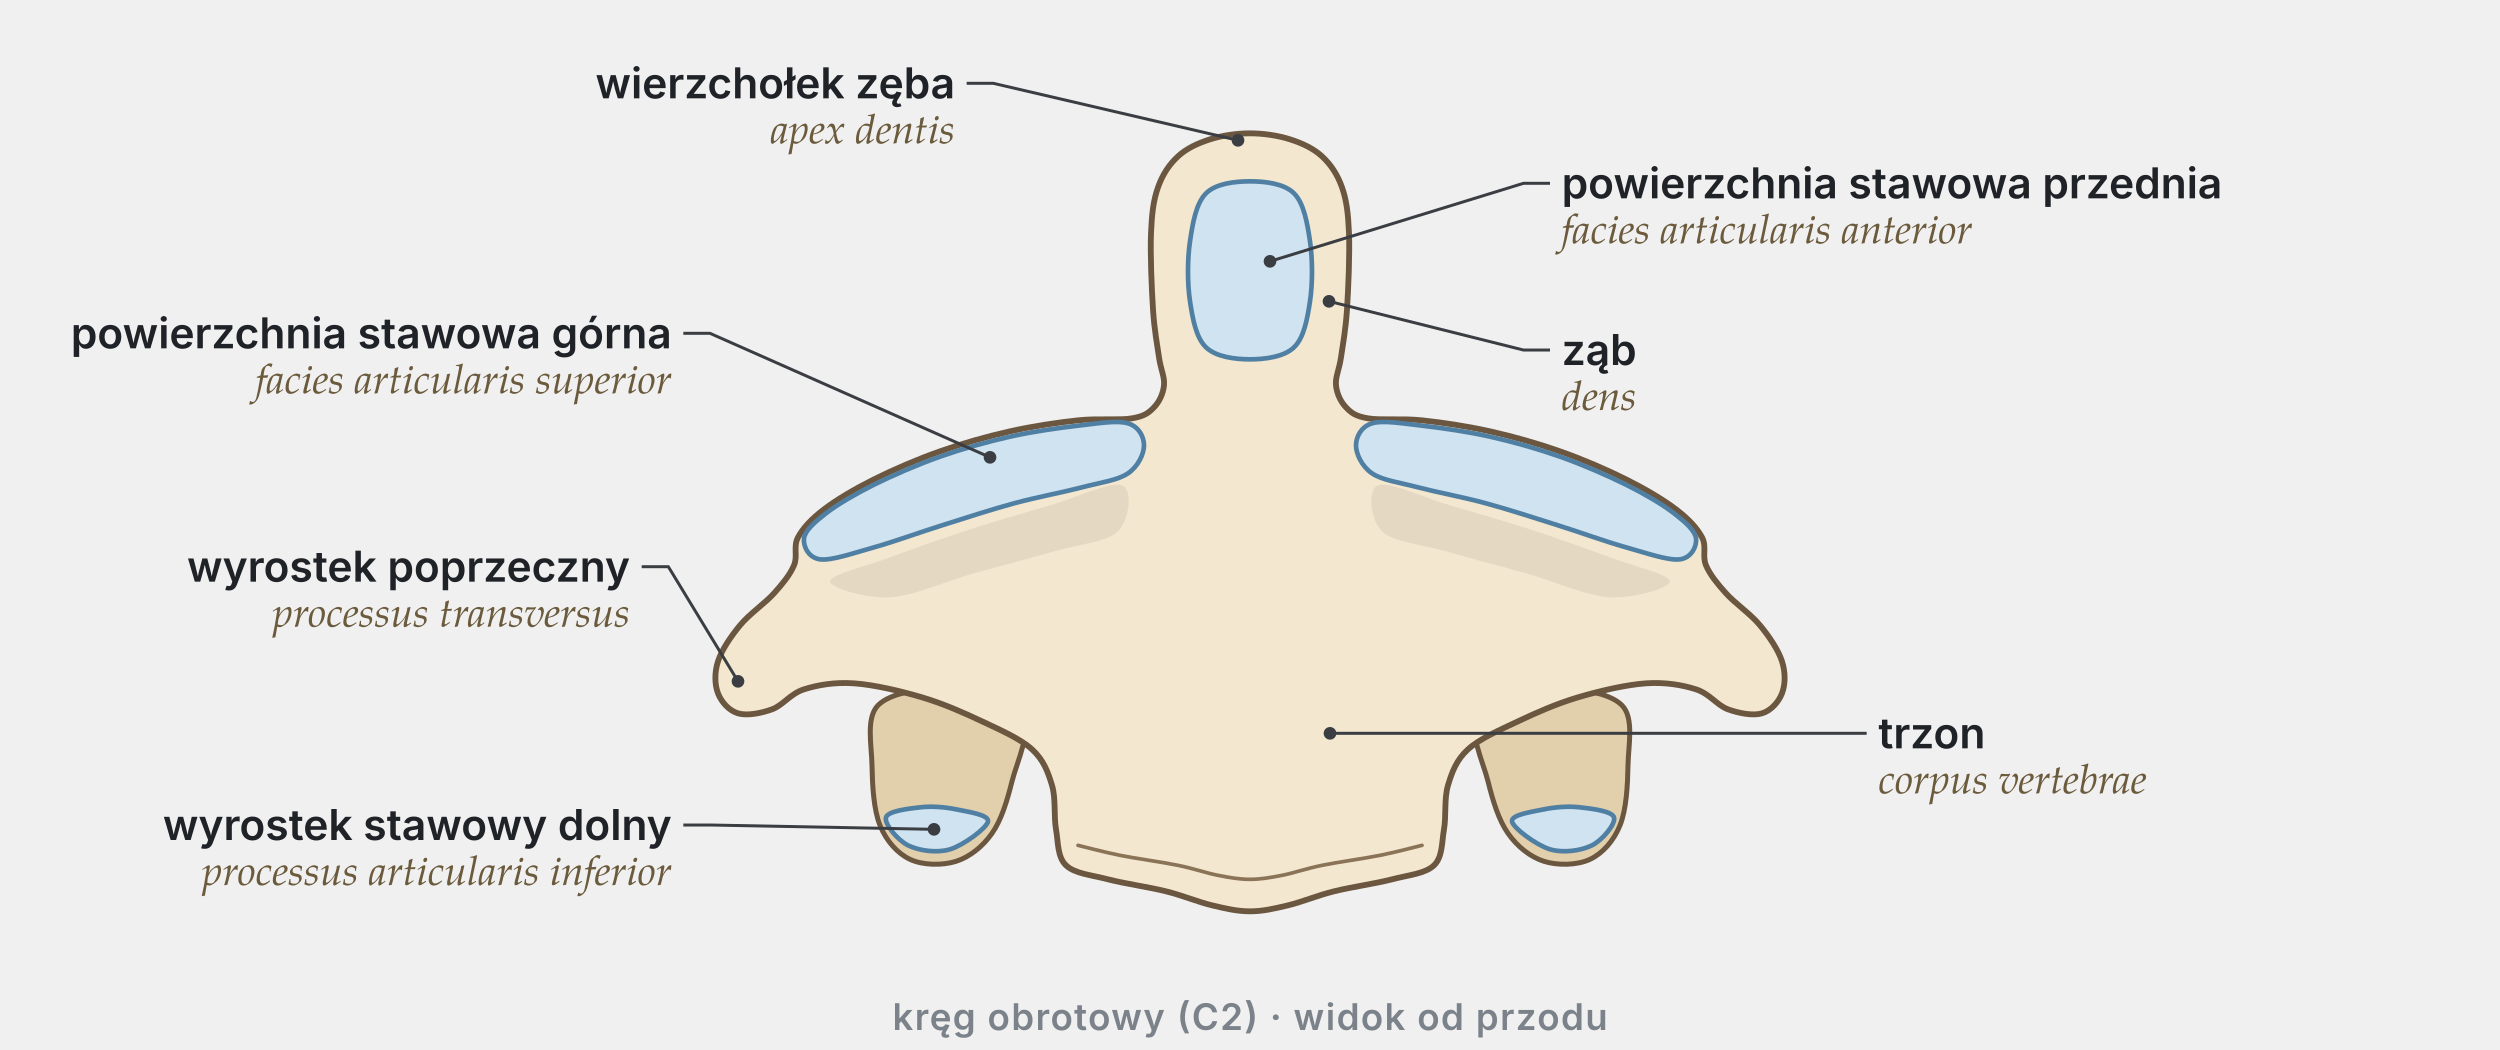
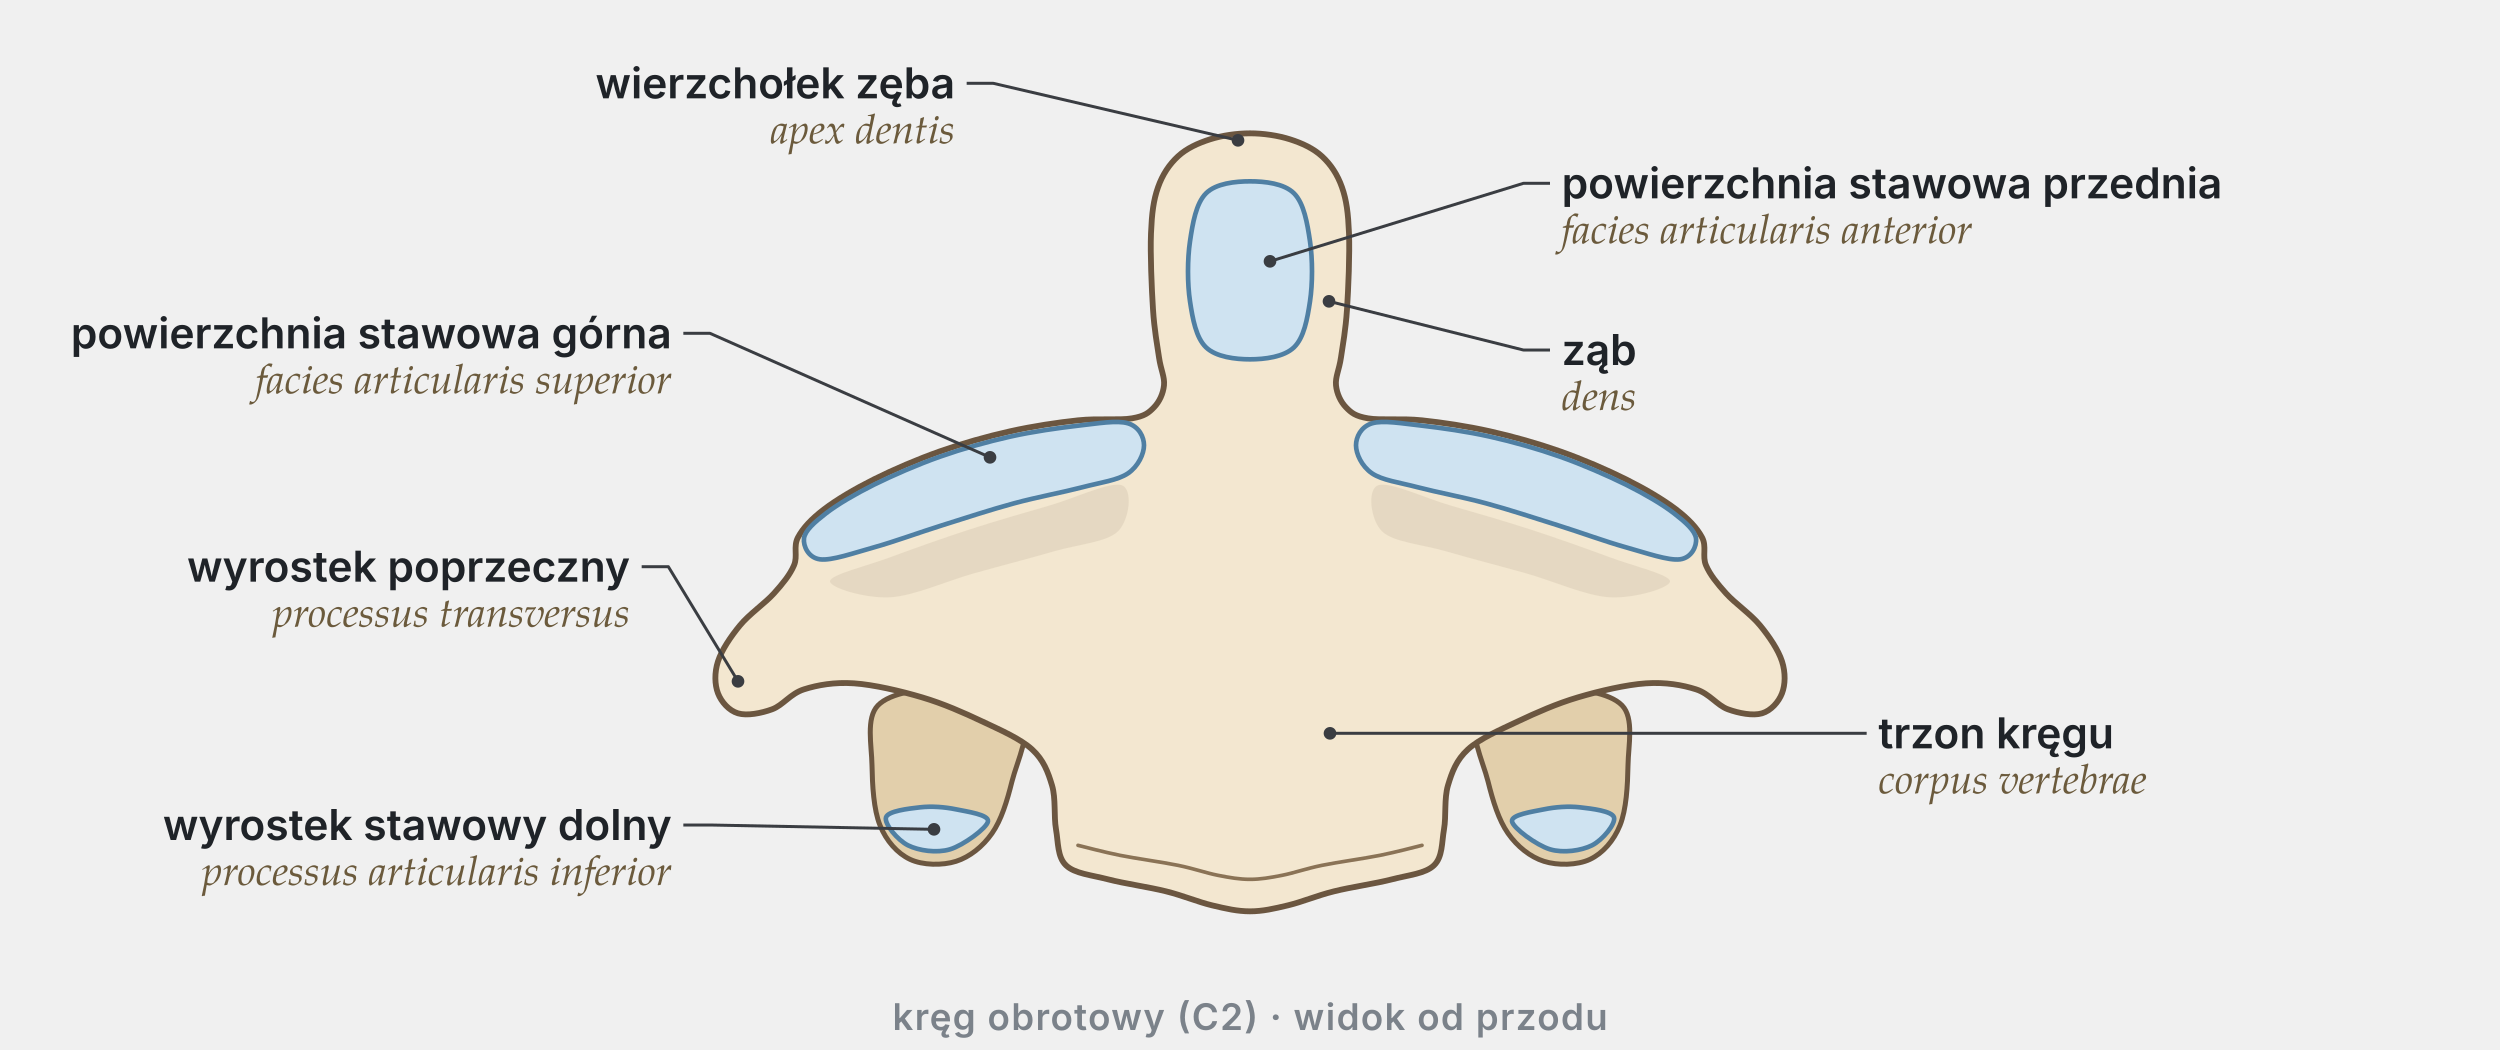
<svg xmlns="http://www.w3.org/2000/svg" viewBox="0 0 150 63" width="150mm" height="63mm">
  <style>
.bone{fill:#f3e7d0;stroke:#6b5640;stroke-width:.35;stroke-linejoin:round}
.bone2{fill:#e2cfab;stroke:#6b5640;stroke-width:.3;stroke-linejoin:round}
.bonel{fill:none;stroke:#8a7356;stroke-width:.22;stroke-linecap:round;stroke-linejoin:round}
.facet{fill:#cfe3f1;stroke:#4f7fa3;stroke-width:.28}
.cart{fill:#d7eaf5;stroke:#5c8db0;stroke-width:.3}
.annulus{fill:#e3edf7;stroke:#6f92b5;stroke-width:.28}
.nucleus{fill:#a9cbe8;stroke:#4f7fa3;stroke-width:.28}
.lig{fill:#efd28a;stroke:#a7822a;stroke-width:.28}
.ligl{fill:none;stroke:#b8902e;stroke-width:.55;stroke-linecap:round}
.capsule{fill:none;stroke:#7a6a55;stroke-width:.3;stroke-dasharray:1 .6}
.cavity{fill:#ffffff;stroke:#7a6a55;stroke-width:.22}
.muscle{fill:#eaa595;stroke:#b4553f;stroke-width:.3}
.musclel{fill:none;stroke:#c9705b;stroke-width:.2}
.tendon{fill:#f4ead6;stroke:#a89268;stroke-width:.3}
.nerve{fill:#f6d55c;stroke:#b8961c;stroke-width:.25}
.artery{fill:#e05a5a;stroke:#a82f2f;stroke-width:.25}
.vein{fill:#5b82c9;stroke:#33589b;stroke-width:.25}
.organ{fill:#f0d9e6;stroke:#a5708c;stroke-width:.28}
.hole{fill:#ffffff;stroke:#6b5640;stroke-width:.3}
.shade{fill:#6b5640;opacity:.10;stroke:none}
.arrow{fill:none;stroke:#1f6fd1;stroke-width:.7;stroke-linecap:round;marker-end:url(#ah)}
.arrow2{fill:none;stroke:#d23c3c;stroke-width:.7;stroke-linecap:round;marker-end:url(#ah2)}
.axis{fill:none;stroke:#d23c3c;stroke-width:.4;stroke-dasharray:2.2 .8 .4 .8}
.dim{fill:none;stroke:#8d939a;stroke-width:.22;stroke-dasharray:.8 .5}
.lead{fill:none;stroke:#3a3d42;stroke-width:.18;stroke-linejoin:round}
.dot{fill:#3a3d42}
.pl{font-family:Inter,sans-serif;font-weight:600;font-size:2.55px;fill:#1f2328}
.la{font-family:'TeX Gyre Pagella',serif;font-style:italic;font-size:2.45px;fill:#6b5a3c}
.note{font-family:Inter,sans-serif;font-size:2.1px;fill:#6c737c}
.notec{font-family:Inter,sans-serif;font-size:2.1px;fill:#6c737c;text-anchor:middle}
.big{font-family:Inter,sans-serif;font-weight:800;font-size:3.2px;fill:#1f2328}
.cap{font-family:Inter,sans-serif;font-size:2.2px;fill:#7b828a;letter-spacing:.08px;text-anchor:middle;font-weight:600}
</style>
  <defs>
    <marker id="ah" viewBox="0 0 10 10" refX="7" refY="5" markerWidth="4.2" markerHeight="4.2" orient="auto-start-reverse">
      <path d="M0,0 L10,5 L0,10 z" fill="#1f6fd1" />
    </marker>
    <marker id="ah2" viewBox="0 0 10 10" refX="7" refY="5" markerWidth="4.2" markerHeight="4.2" orient="auto-start-reverse">
      <path d="M0,0 L10,5 L0,10 z" fill="#d23c3c" />
    </marker>
  </defs>
  <g>
    <path class="bone2" d="M61.32,42.80 C61.98,43.72 61.02,45.68 60.72,46.88 C60.42,48.08 60.08,49.20 59.52,50.00 C58.96,50.80 58.18,51.42 57.36,51.68 C56.54,51.94 55.36,51.92 54.60,51.56 C53.84,51.20 53.18,50.46 52.80,49.52 C52.42,48.58 52.34,47.12 52.32,45.92 C52.30,44.72 51.94,43.08 52.68,42.32 C53.42,41.56 55.32,41.28 56.76,41.36 C58.20,41.44 60.66,41.88 61.32,42.80 Z" />
    <path class="facet" d="M59.28,49.28 C59.34,48.88 58.04,48.70 57.36,48.56 C56.68,48.42 55.90,48.36 55.20,48.44 C54.50,48.52 53.28,48.66 53.16,49.04 C53.04,49.42 53.84,50.40 54.48,50.72 C55.12,51.04 56.20,51.20 57.00,50.96 C57.80,50.72 59.22,49.68 59.28,49.28 Z" />
    <path class="bone2" d="M88.68,42.80 C88.02,43.72 88.98,45.68 89.28,46.88 C89.58,48.08 89.92,49.20 90.48,50.00 C91.04,50.80 91.82,51.42 92.64,51.68 C93.46,51.94 94.64,51.92 95.40,51.56 C96.16,51.20 96.82,50.46 97.20,49.52 C97.58,48.58 97.66,47.12 97.68,45.92 C97.70,44.72 98.06,43.08 97.32,42.32 C96.58,41.56 94.68,41.28 93.24,41.36 C91.80,41.44 89.34,41.88 88.68,42.80 Z" />
    <path class="facet" d="M90.72,49.28 C90.66,48.88 91.96,48.70 92.64,48.56 C93.32,48.42 94.10,48.36 94.80,48.44 C95.50,48.52 96.72,48.66 96.84,49.04 C96.96,49.42 96.16,50.40 95.52,50.72 C94.88,51.04 93.80,51.20 93.00,50.96 C92.20,50.72 90.78,49.68 90.72,49.28 Z" />
    <path class="bone" d="M75.00,8.00 C74.20,8.00 73.32,8.13 72.60,8.36 C71.88,8.59 71.20,8.90 70.68,9.38 C70.16,9.86 69.75,10.47 69.48,11.24 C69.21,12.01 69.11,12.78 69.06,14.00 C69.01,15.22 69.10,17.32 69.18,18.56 C69.26,19.80 69.43,20.68 69.54,21.44 C69.65,22.20 69.89,22.62 69.84,23.12 C69.79,23.62 69.56,24.11 69.24,24.44 C68.92,24.77 68.68,24.97 67.92,25.10 C67.16,25.23 65.90,25.09 64.68,25.22 C63.46,25.35 61.98,25.57 60.60,25.88 C59.22,26.19 57.76,26.60 56.40,27.08 C55.04,27.56 53.60,28.18 52.44,28.76 C51.28,29.34 50.20,29.98 49.44,30.56 C48.68,31.14 48.18,31.68 47.88,32.24 C47.58,32.80 47.88,33.36 47.64,33.92 C47.40,34.48 46.98,35.00 46.44,35.60 C45.90,36.20 44.96,36.84 44.40,37.52 C43.84,38.20 43.30,39.00 43.08,39.68 C42.86,40.36 42.88,41.08 43.08,41.60 C43.28,42.12 43.74,42.64 44.28,42.80 C44.82,42.96 45.66,42.80 46.32,42.56 C46.98,42.32 47.42,41.62 48.24,41.36 C49.06,41.10 50.06,40.92 51.24,41.00 C52.42,41.08 54.04,41.46 55.32,41.84 C56.60,42.22 57.82,42.76 58.92,43.28 C60.02,43.80 61.22,44.32 61.92,44.96 C62.62,45.60 62.88,46.32 63.12,47.12 C63.36,47.92 63.22,48.96 63.36,49.76 C63.50,50.56 63.44,51.42 63.96,51.92 C64.48,52.42 65.48,52.50 66.48,52.76 C67.48,53.02 68.92,53.22 69.96,53.48 C71.00,53.74 71.88,54.12 72.72,54.32 C73.56,54.52 74.24,54.68 75.00,54.68 C75.76,54.68 76.44,54.52 77.28,54.32 C78.12,54.12 79.00,53.74 80.04,53.48 C81.08,53.22 82.52,53.02 83.52,52.76 C84.52,52.50 85.52,52.42 86.04,51.92 C86.56,51.42 86.50,50.56 86.64,49.76 C86.78,48.96 86.64,47.92 86.88,47.12 C87.12,46.32 87.38,45.60 88.08,44.96 C88.78,44.32 89.98,43.80 91.08,43.28 C92.18,42.76 93.40,42.22 94.68,41.84 C95.96,41.46 97.58,41.08 98.76,41.00 C99.94,40.92 100.94,41.10 101.76,41.36 C102.58,41.62 103.02,42.32 103.68,42.56 C104.34,42.80 105.18,42.96 105.72,42.80 C106.26,42.64 106.72,42.12 106.92,41.60 C107.12,41.08 107.14,40.36 106.92,39.68 C106.70,39.00 106.16,38.20 105.60,37.52 C105.04,36.84 104.10,36.20 103.56,35.60 C103.02,35.00 102.60,34.48 102.36,33.92 C102.12,33.36 102.42,32.80 102.12,32.24 C101.82,31.68 101.32,31.14 100.56,30.56 C99.80,29.98 98.72,29.34 97.56,28.76 C96.40,28.18 94.96,27.56 93.60,27.08 C92.24,26.60 90.78,26.19 89.40,25.88 C88.02,25.57 86.54,25.35 85.32,25.22 C84.10,25.09 82.84,25.23 82.08,25.10 C81.32,24.97 81.08,24.77 80.76,24.44 C80.44,24.11 80.21,23.62 80.16,23.12 C80.11,22.62 80.35,22.20 80.46,21.44 C80.57,20.68 80.74,19.80 80.82,18.56 C80.90,17.32 80.99,15.22 80.94,14.00 C80.89,12.78 80.79,12.01 80.52,11.24 C80.25,10.47 79.84,9.86 79.32,9.38 C78.80,8.90 78.12,8.59 77.40,8.36 C76.68,8.13 75.80,8.00 75.00,8.00 Z" />
    <path class="shade" d="M67.32,29.12 C66.64,28.86 64.52,29.88 63.00,30.32 C61.48,30.76 59.80,31.24 58.20,31.76 C56.60,32.28 54.80,32.92 53.40,33.44 C52.00,33.96 49.80,34.48 49.80,34.88 C49.80,35.28 51.96,35.92 53.40,35.84 C54.84,35.76 56.80,34.86 58.44,34.40 C60.08,33.94 61.80,33.50 63.24,33.08 C64.68,32.66 66.40,32.54 67.08,31.88 C67.76,31.22 68.00,29.38 67.32,29.12 Z" />
    <path class="facet" d="M67.68,25.40 C67.02,25.20 65.86,25.41 64.68,25.54 C63.50,25.68 61.98,25.89 60.60,26.20 C59.22,26.51 57.76,26.92 56.40,27.40 C55.04,27.88 53.58,28.52 52.44,29.08 C51.30,29.65 50.26,30.26 49.56,30.80 C48.86,31.34 48.30,31.84 48.24,32.30 C48.18,32.76 48.50,33.47 49.20,33.56 C49.90,33.65 51.22,33.18 52.44,32.84 C53.66,32.50 55.12,31.96 56.52,31.52 C57.92,31.08 59.44,30.58 60.84,30.20 C62.24,29.82 63.78,29.54 64.92,29.24 C66.06,28.94 67.06,28.82 67.68,28.40 C68.30,27.98 68.64,27.22 68.64,26.72 C68.64,26.22 68.34,25.60 67.68,25.40 Z" />
    <path class="shade" d="M82.68,29.12 C83.36,28.86 85.48,29.88 87.00,30.32 C88.52,30.76 90.20,31.24 91.80,31.76 C93.40,32.28 95.20,32.92 96.60,33.44 C98.00,33.96 100.20,34.48 100.20,34.88 C100.20,35.28 98.04,35.92 96.60,35.84 C95.16,35.76 93.20,34.86 91.56,34.40 C89.92,33.94 88.20,33.50 86.76,33.08 C85.32,32.66 83.60,32.54 82.92,31.88 C82.24,31.22 82.00,29.38 82.68,29.12 Z" />
    <path class="facet" d="M82.32,25.40 C82.98,25.20 84.14,25.41 85.32,25.54 C86.50,25.68 88.02,25.89 89.40,26.20 C90.78,26.51 92.24,26.92 93.60,27.40 C94.96,27.88 96.42,28.52 97.56,29.08 C98.70,29.65 99.74,30.26 100.44,30.80 C101.14,31.34 101.70,31.84 101.76,32.30 C101.82,32.76 101.50,33.47 100.80,33.56 C100.10,33.65 98.78,33.18 97.56,32.84 C96.34,32.50 94.88,31.96 93.48,31.52 C92.08,31.08 90.56,30.58 89.16,30.20 C87.76,29.82 86.22,29.54 85.08,29.24 C83.94,28.94 82.94,28.82 82.32,28.40 C81.70,27.98 81.36,27.22 81.36,26.72 C81.36,26.22 81.66,25.60 82.32,25.40 Z" />
    <path class="facet" d="M75.00,10.88 C74.12,10.88 72.96,11.00 72.36,11.60 C71.76,12.20 71.56,13.40 71.40,14.48 C71.24,15.56 71.24,17.02 71.40,18.08 C71.56,19.14 71.76,20.26 72.36,20.84 C72.96,21.42 74.12,21.56 75.00,21.56 C75.88,21.56 77.04,21.42 77.64,20.84 C78.24,20.26 78.44,19.14 78.60,18.08 C78.76,17.02 78.76,15.56 78.60,14.48 C78.44,13.40 78.24,12.20 77.64,11.60 C77.04,11.00 75.88,10.88 75.00,10.88 Z" />
    <path class="bonel" d="M64.68,50.72 C65.10,50.82 66.20,51.12 67.20,51.32 C68.20,51.52 69.70,51.72 70.68,51.92 C71.66,52.12 72.36,52.38 73.08,52.52 C73.80,52.66 74.36,52.76 75.00,52.76 C75.64,52.76 76.20,52.66 76.92,52.52 C77.64,52.38 78.34,52.12 79.32,51.92 C80.30,51.72 81.80,51.52 82.80,51.32 C83.80,51.12 84.90,50.82 85.32,50.72" />
  </g>
  <g>
    <polyline class="lead" points="74.28,8.42 59.60,5.00 58.00,5.00" />
    <circle class="dot" cx="74.28" cy="8.42" r=".38" />
    <text x="57.30" y="5.90" class="pl" text-anchor="end">wierzchołek zęba</text>
    <text x="57.30" y="8.60" class="la" text-anchor="end">apex dentis</text>
    <polyline class="lead" points="79.74,18.08 91.40,21.00 93.00,21.00" />
    <circle class="dot" cx="79.74" cy="18.08" r=".38" />
    <text x="93.70" y="21.90" class="pl" text-anchor="start">ząb</text>
    <text x="93.70" y="24.60" class="la" text-anchor="start">dens</text>
    <polyline class="lead" points="76.20,15.68 91.40,11.00 93.00,11.00" />
    <circle class="dot" cx="76.20" cy="15.68" r=".38" />
    <text x="93.70" y="11.90" class="pl" text-anchor="start">powierzchnia stawowa przednia</text>
    <text x="93.70" y="14.60" class="la" text-anchor="start">facies articularis anterior</text>
    <polyline class="lead" points="59.40,27.44 42.60,20.00 41.00,20.00" />
    <circle class="dot" cx="59.40" cy="27.44" r=".38" />
    <text x="40.30" y="20.90" class="pl" text-anchor="end">powierzchnia stawowa górna</text>
    <text x="40.30" y="23.60" class="la" text-anchor="end">facies articularis superior</text>
    <polyline class="lead" points="44.28,40.88 40.10,34.00 38.50,34.00" />
    <circle class="dot" cx="44.28" cy="40.88" r=".38" />
    <text x="37.80" y="34.90" class="pl" text-anchor="end">wyrostek poprzeczny</text>
    <text x="37.80" y="37.60" class="la" text-anchor="end">processus transversus</text>
    <polyline class="lead" points="56.04,49.76 42.60,49.50 41.00,49.50" />
    <circle class="dot" cx="56.04" cy="49.76" r=".38" />
    <text x="40.30" y="50.40" class="pl" text-anchor="end">wyrostek stawowy dolny</text>
    <text x="40.30" y="53.10" class="la" text-anchor="end">processus articularis inferior</text>
    <polyline class="lead" points="79.80,44.00 110.40,44.00 112.00,44.00" />
    <circle class="dot" cx="79.80" cy="44.00" r=".38" />
-     <text x="112.70" y="44.90" class="pl" text-anchor="start">trzon</text>
+     <text x="112.70" y="44.90" class="pl" text-anchor="start">trzon kręgu</text>
    <text x="112.70" y="47.60" class="la" text-anchor="start">corpus vertebrae</text>
  </g>
  <text x="75.00" y="61.80" class="cap">kręg obrotowy (C2) · widok od przodu</text>
</svg>
